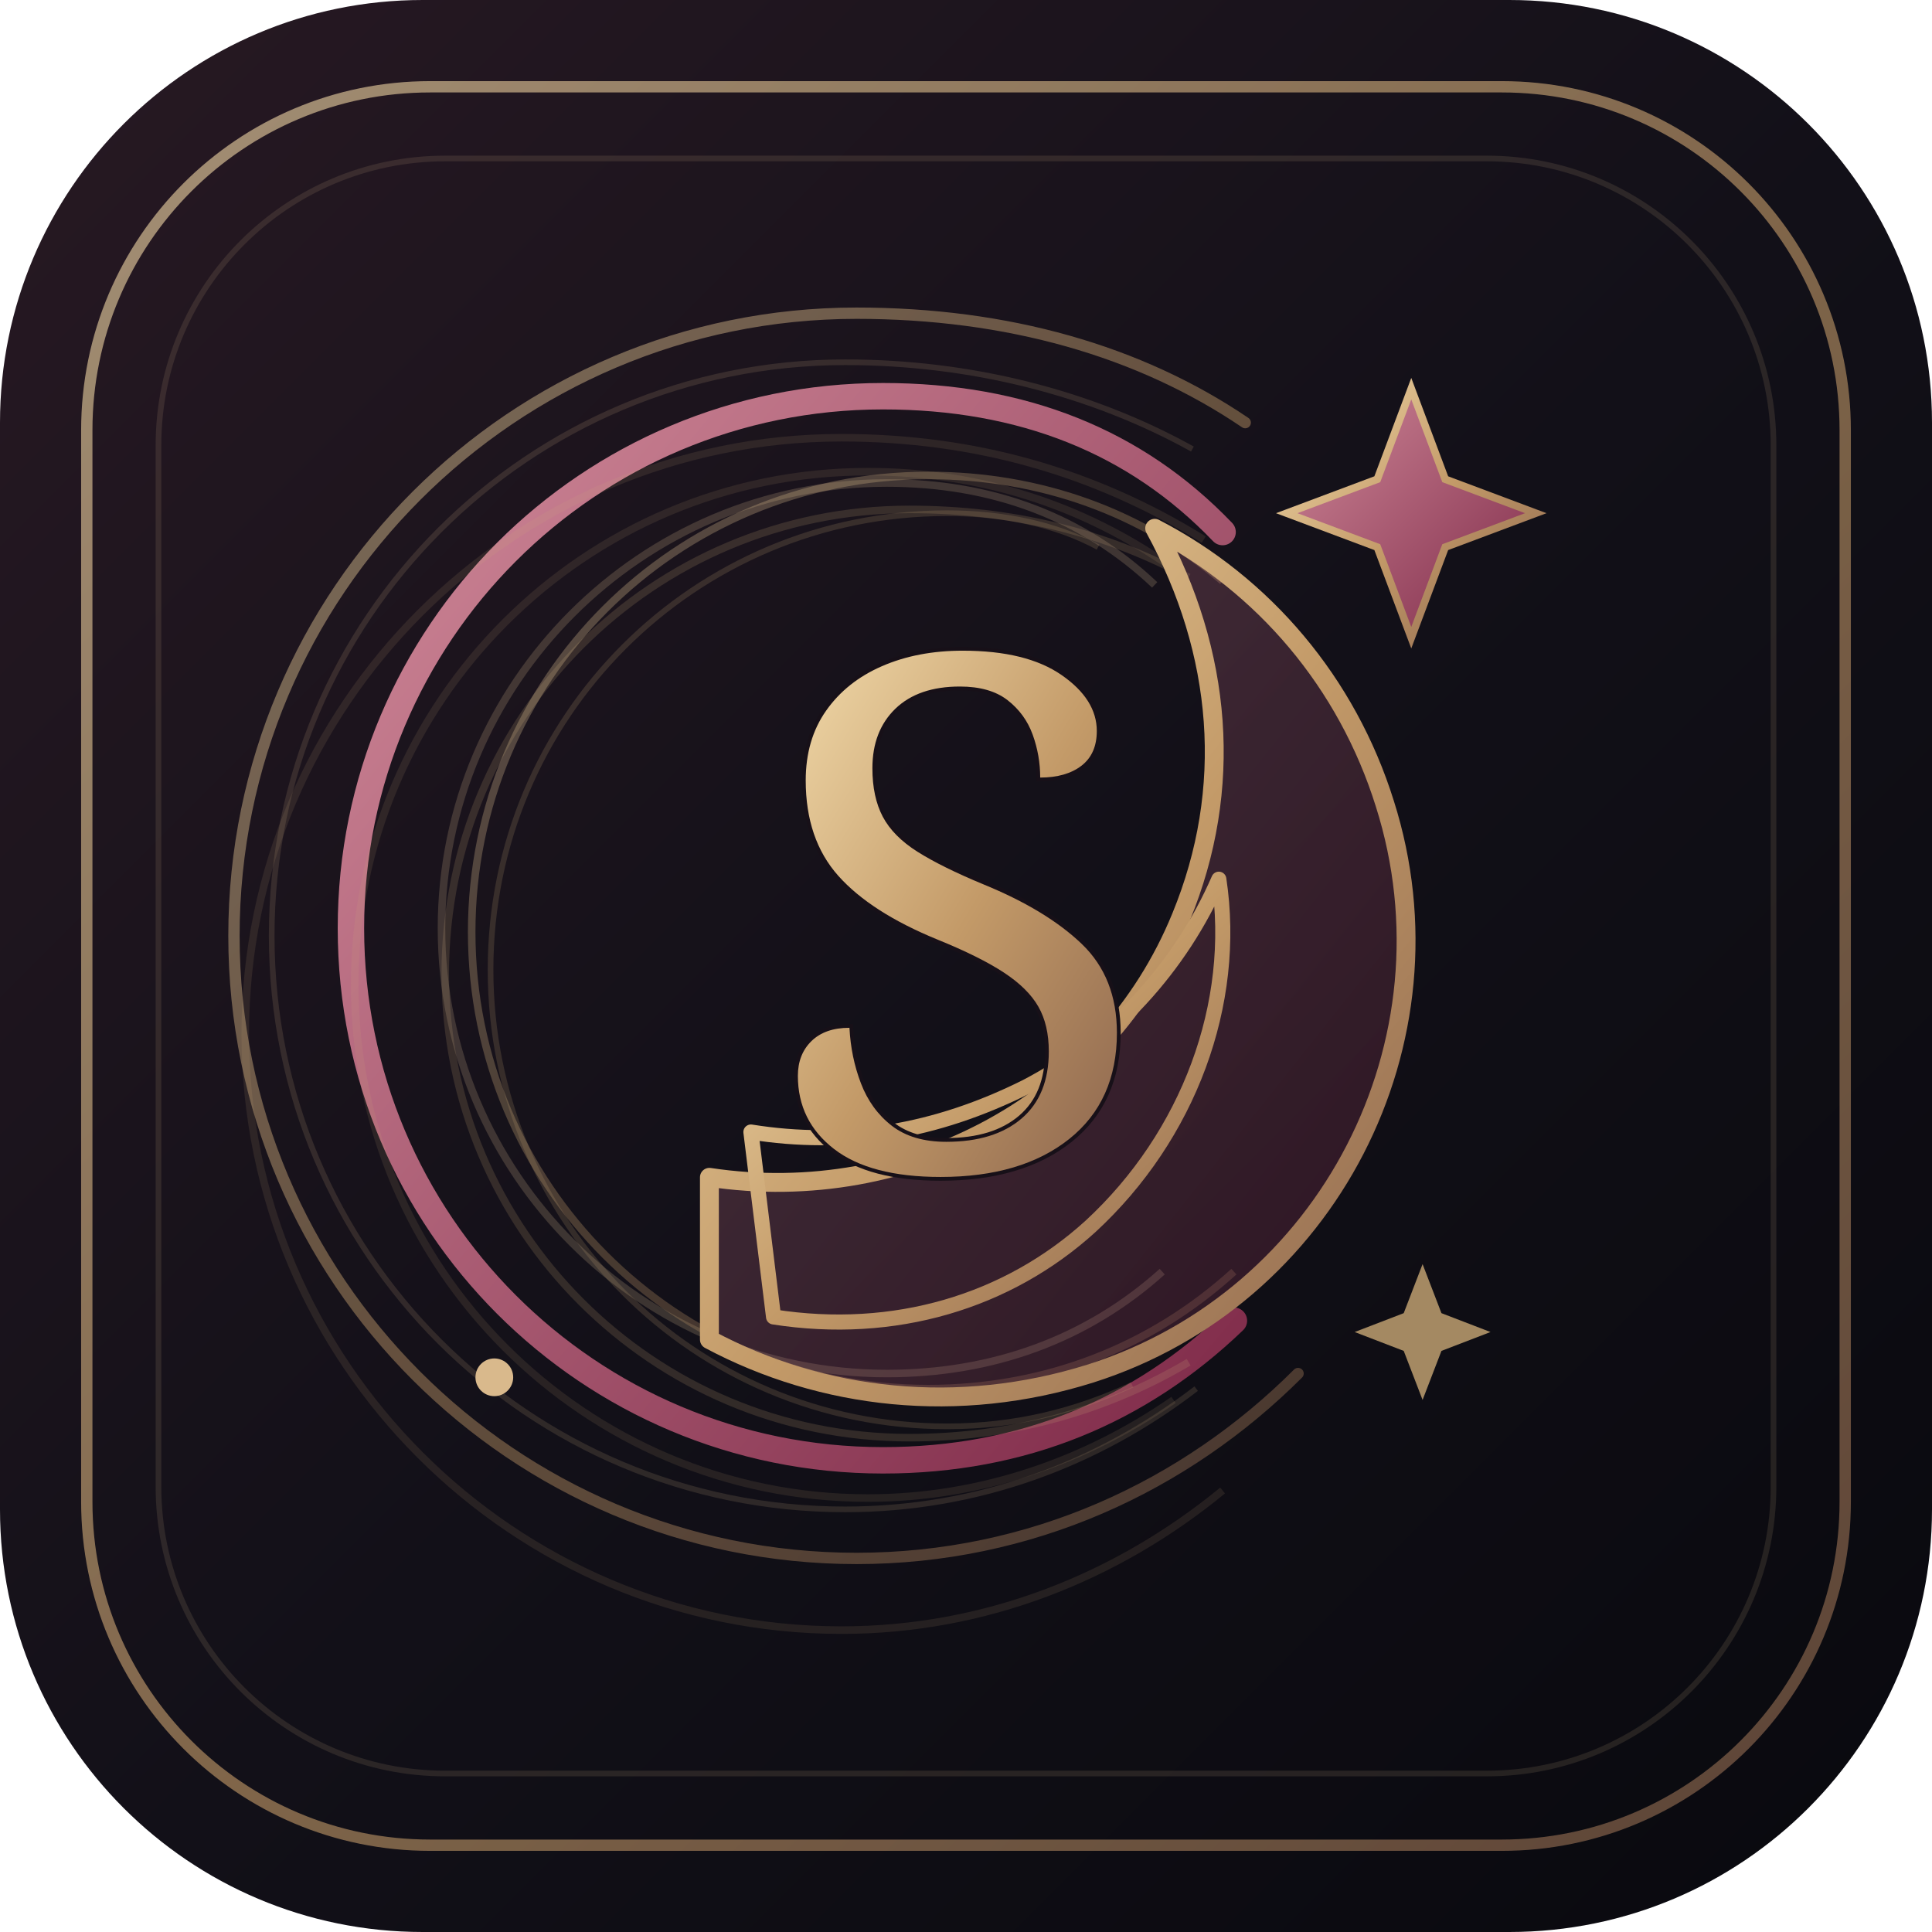
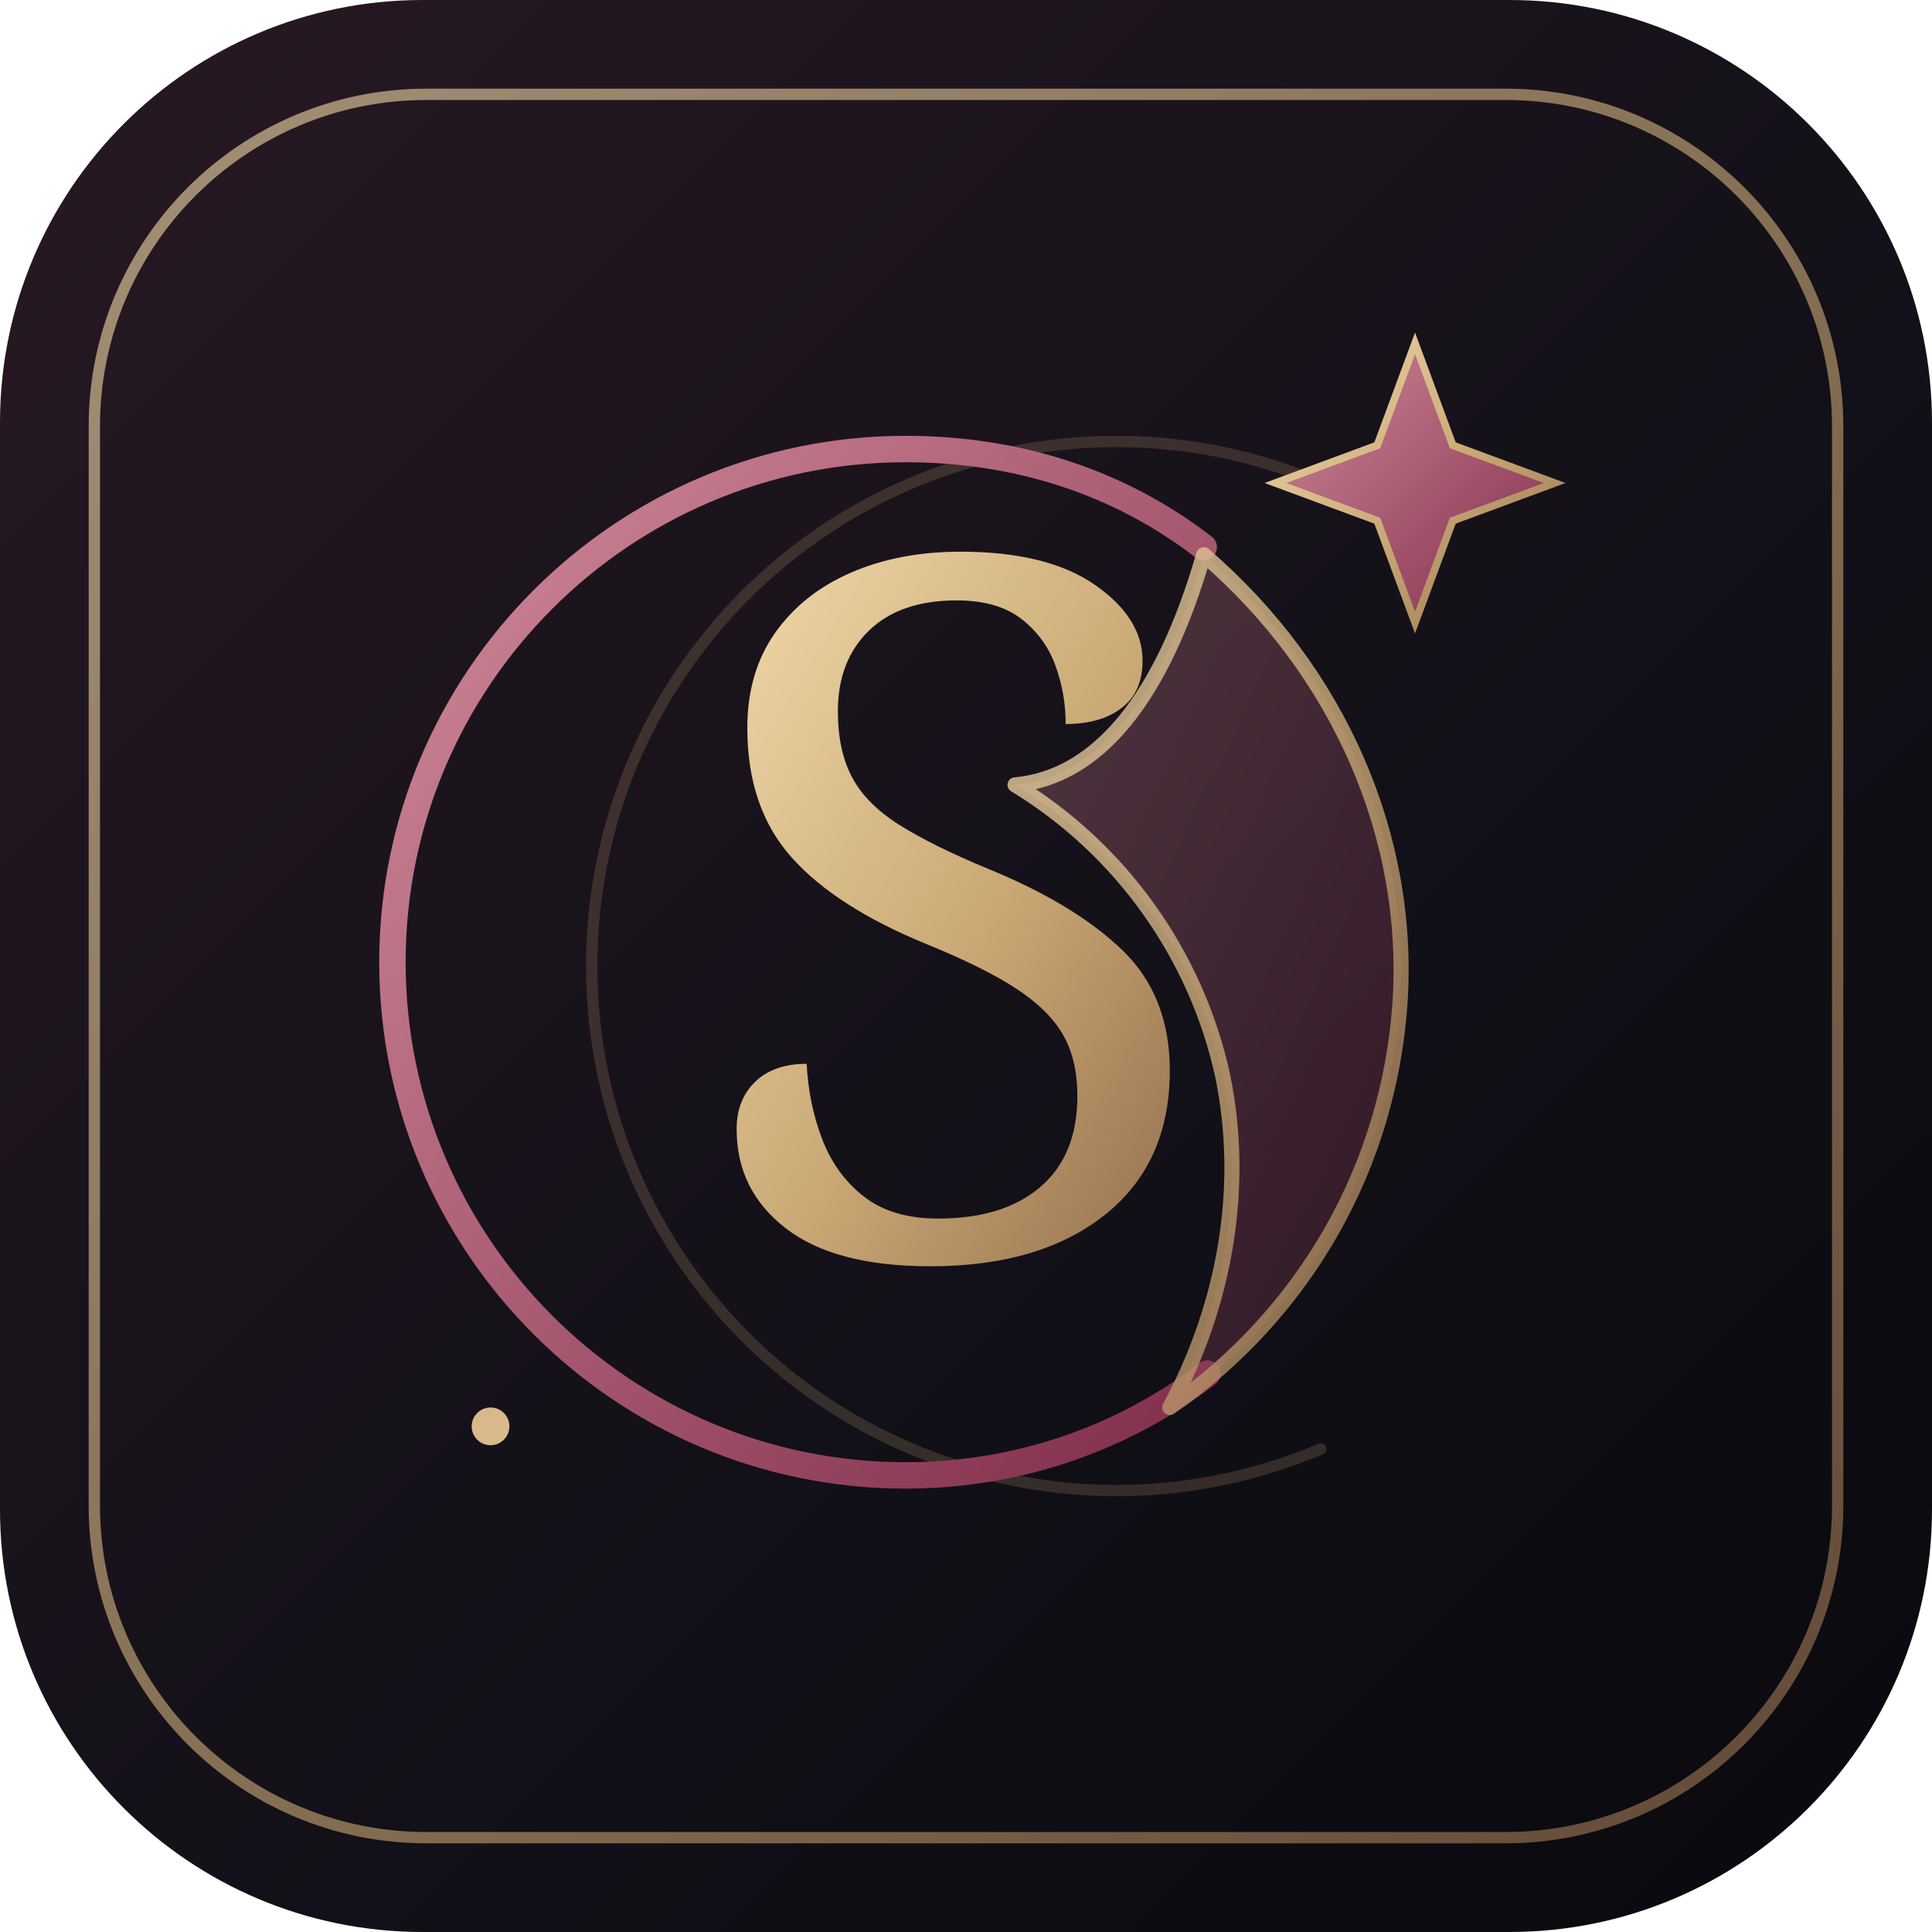
<svg xmlns="http://www.w3.org/2000/svg" viewBox="0 0 512 512">
  <defs>
-     <linearGradient id="obsidian" x1="0" y1="0" x2="1" y2="1">
+     <linearGradient id="night" x1="0" y1="0" x2="1" y2="1">
      <stop offset="0" stop-color="#281923" />
-       <stop offset=".52" stop-color="#121018" />
+       <stop offset=".58" stop-color="#121018" />
      <stop offset="1" stop-color="#09090e" />
    </linearGradient>
-     <linearGradient id="metal" x1="0" y1="0" x2="1" y2="1">
-       <stop offset="0" stop-color="#f0d8a8" />
-       <stop offset=".52" stop-color="#c39a68" />
-       <stop offset="1" stop-color="#8e674f" />
+     <linearGradient id="gold" x1="0" y1="0" x2="1" y2="1">
+       <stop offset="0" stop-color="#f0d8aa" />
+       <stop offset=".55" stop-color="#c9a875" />
+       <stop offset="1" stop-color="#96704f" />
    </linearGradient>
    <linearGradient id="ruby" x1="0" y1="0" x2="1" y2="1">
      <stop offset="0" stop-color="#d18a9a" />
-       <stop offset="1" stop-color="#7e2948" />
+       <stop offset="1" stop-color="#812d4b" />
    </linearGradient>
  </defs>
-   <rect width="512" height="512" rx="112" fill="url(#obsidian)" />
-   <rect x="23" y="23" width="466" height="466" rx="91" fill="none" stroke="url(#metal)" stroke-opacity=".62" stroke-width="3" />
-   <rect x="42" y="42" width="428" height="428" rx="76" fill="none" stroke="#d8b98a" stroke-opacity=".13" stroke-width="1.5" />
-   <path d="M330 112c-28-19-63-29-103-29-91 0-165 74-165 165s74 165 165 165c46 0 87-19 117-49" fill="none" stroke="url(#metal)" stroke-opacity=".45" stroke-width="3" stroke-linecap="round" />
-   <path d="M316 119c-27-15-59-23-92-23-84 0-152 68-152 152s68 152 152 152c35 0 67-12 93-32" fill="none" stroke="#d8b98a" stroke-opacity=".15" stroke-width="1.5" />
-   <path d="M324 141c-23-24-53-36-90-36-78 0-141 63-141 141s63 141 141 141c37 0 68-13 93-37" fill="none" stroke="url(#ruby)" stroke-width="7" stroke-linecap="round" />
-   <path d="M306 155c-19-18-43-27-71-27-65 0-118 53-118 118s53 118 118 118c28 0 53-9 73-27" fill="none" stroke="#e2c69a" stroke-opacity=".2" stroke-width="2" />
-   <path d="M315 153c-22-12-47-18-74-18-68 0-123 55-123 123s55 123 123 123c27 0 52-7 74-20" fill="none" stroke="#c9a875" stroke-opacity=".18" stroke-width="2" />
-   <path d="M324 154c-21-18-48-28-78-28-67 0-121 54-121 121s54 121 121 121c31 0 59-11 81-31" fill="none" stroke="url(#metal)" stroke-opacity=".3" stroke-width="2" />
-   <path d="M291 145c-11-6-25-9-40-9-67 0-121 54-121 121s54 121 121 121c18 0 34-4 49-11" fill="none" stroke="#c9a875" stroke-opacity=".18" stroke-width="1.5" />
-   <path d="M310 150c-23-16-50-25-80-25-75 0-136 61-136 136s61 136 136 136c30 0 58-10 81-26" fill="none" stroke="#c9a875" stroke-opacity=".12" stroke-width="2" />
-   <path d="M319 143c-29-18-61-27-96-27-87 0-158 71-158 158s71 158 158 158c38 0 73-14 101-37" fill="none" stroke="#c9a875" stroke-opacity=".12" stroke-width="2" />
-   <path d="M188 355c30 16 66 20 101 9 63-20 98-88 78-151-10-32-32-58-61-73 18 33 21 69 7 103-20 49-72 77-125 69z" fill="url(#ruby)" fill-opacity=".26" stroke="url(#metal)" stroke-width="5" stroke-linejoin="round" />
-   <path d="M205 349c32 5 62-4 84-24 26-24 39-59 34-92-10 23-28 43-51 55-24 12-48 16-73 12l6 49z" fill="none" stroke="url(#metal)" stroke-width="4" stroke-linecap="round" stroke-linejoin="round" />
-   <text x="254" y="310" text-anchor="middle" font-family="Georgia,serif" font-size="190" font-weight="400" fill="url(#metal)" stroke="#171018" stroke-width="2" paint-order="stroke">S</text>
-   <path d="M374 103l9 24 24 9-24 9-9 24-9-24-24-9 24-9z" fill="url(#ruby)" stroke="url(#metal)" stroke-width="2" />
-   <circle cx="131" cy="365" r="5" fill="#d9b98c" />
-   <path d="M377 335l5 13 13 5-13 5-5 13-5-13-13-5 13-5z" fill="#c9a875" opacity=".8" />
+   <rect width="512" height="512" rx="112" fill="url(#night)" />
+   <rect x="25" y="25" width="462" height="462" rx="88" fill="none" stroke="url(#gold)" stroke-opacity=".62" stroke-width="3" />
+   <path d="M350 128a139 139 0 1 0 0 256" fill="none" stroke="#c9a875" stroke-opacity=".2" stroke-width="3" stroke-linecap="round" />
+   <path d="M319 145c-22-17-49-26-79-26-75 0-136 61-136 136s61 136 136 136c30 0 58-10 80-27" fill="none" stroke="url(#ruby)" stroke-width="7" stroke-linecap="round" />
+   <text x="253" y="333" text-anchor="middle" font-family="Georgia,serif" font-size="258" font-weight="400" fill="url(#gold)">S</text>
+   <path d="M319 147c36 31 55 75 52 119-3 43-25 82-61 107 15-28 20-59 14-88-7-32-27-60-55-77 22-2 39-23 50-61z" fill="url(#ruby)" fill-opacity=".3" stroke="url(#gold)" stroke-opacity=".8" stroke-width="4" stroke-linejoin="round" />
+   <path d="M375 91l10 27 27 10-27 10-10 27-10-27-27-10 27-10z" fill="url(#ruby)" stroke="url(#gold)" stroke-width="2" />
+   <circle cx="130" cy="378" r="5" fill="#d9b98c" />
</svg>
